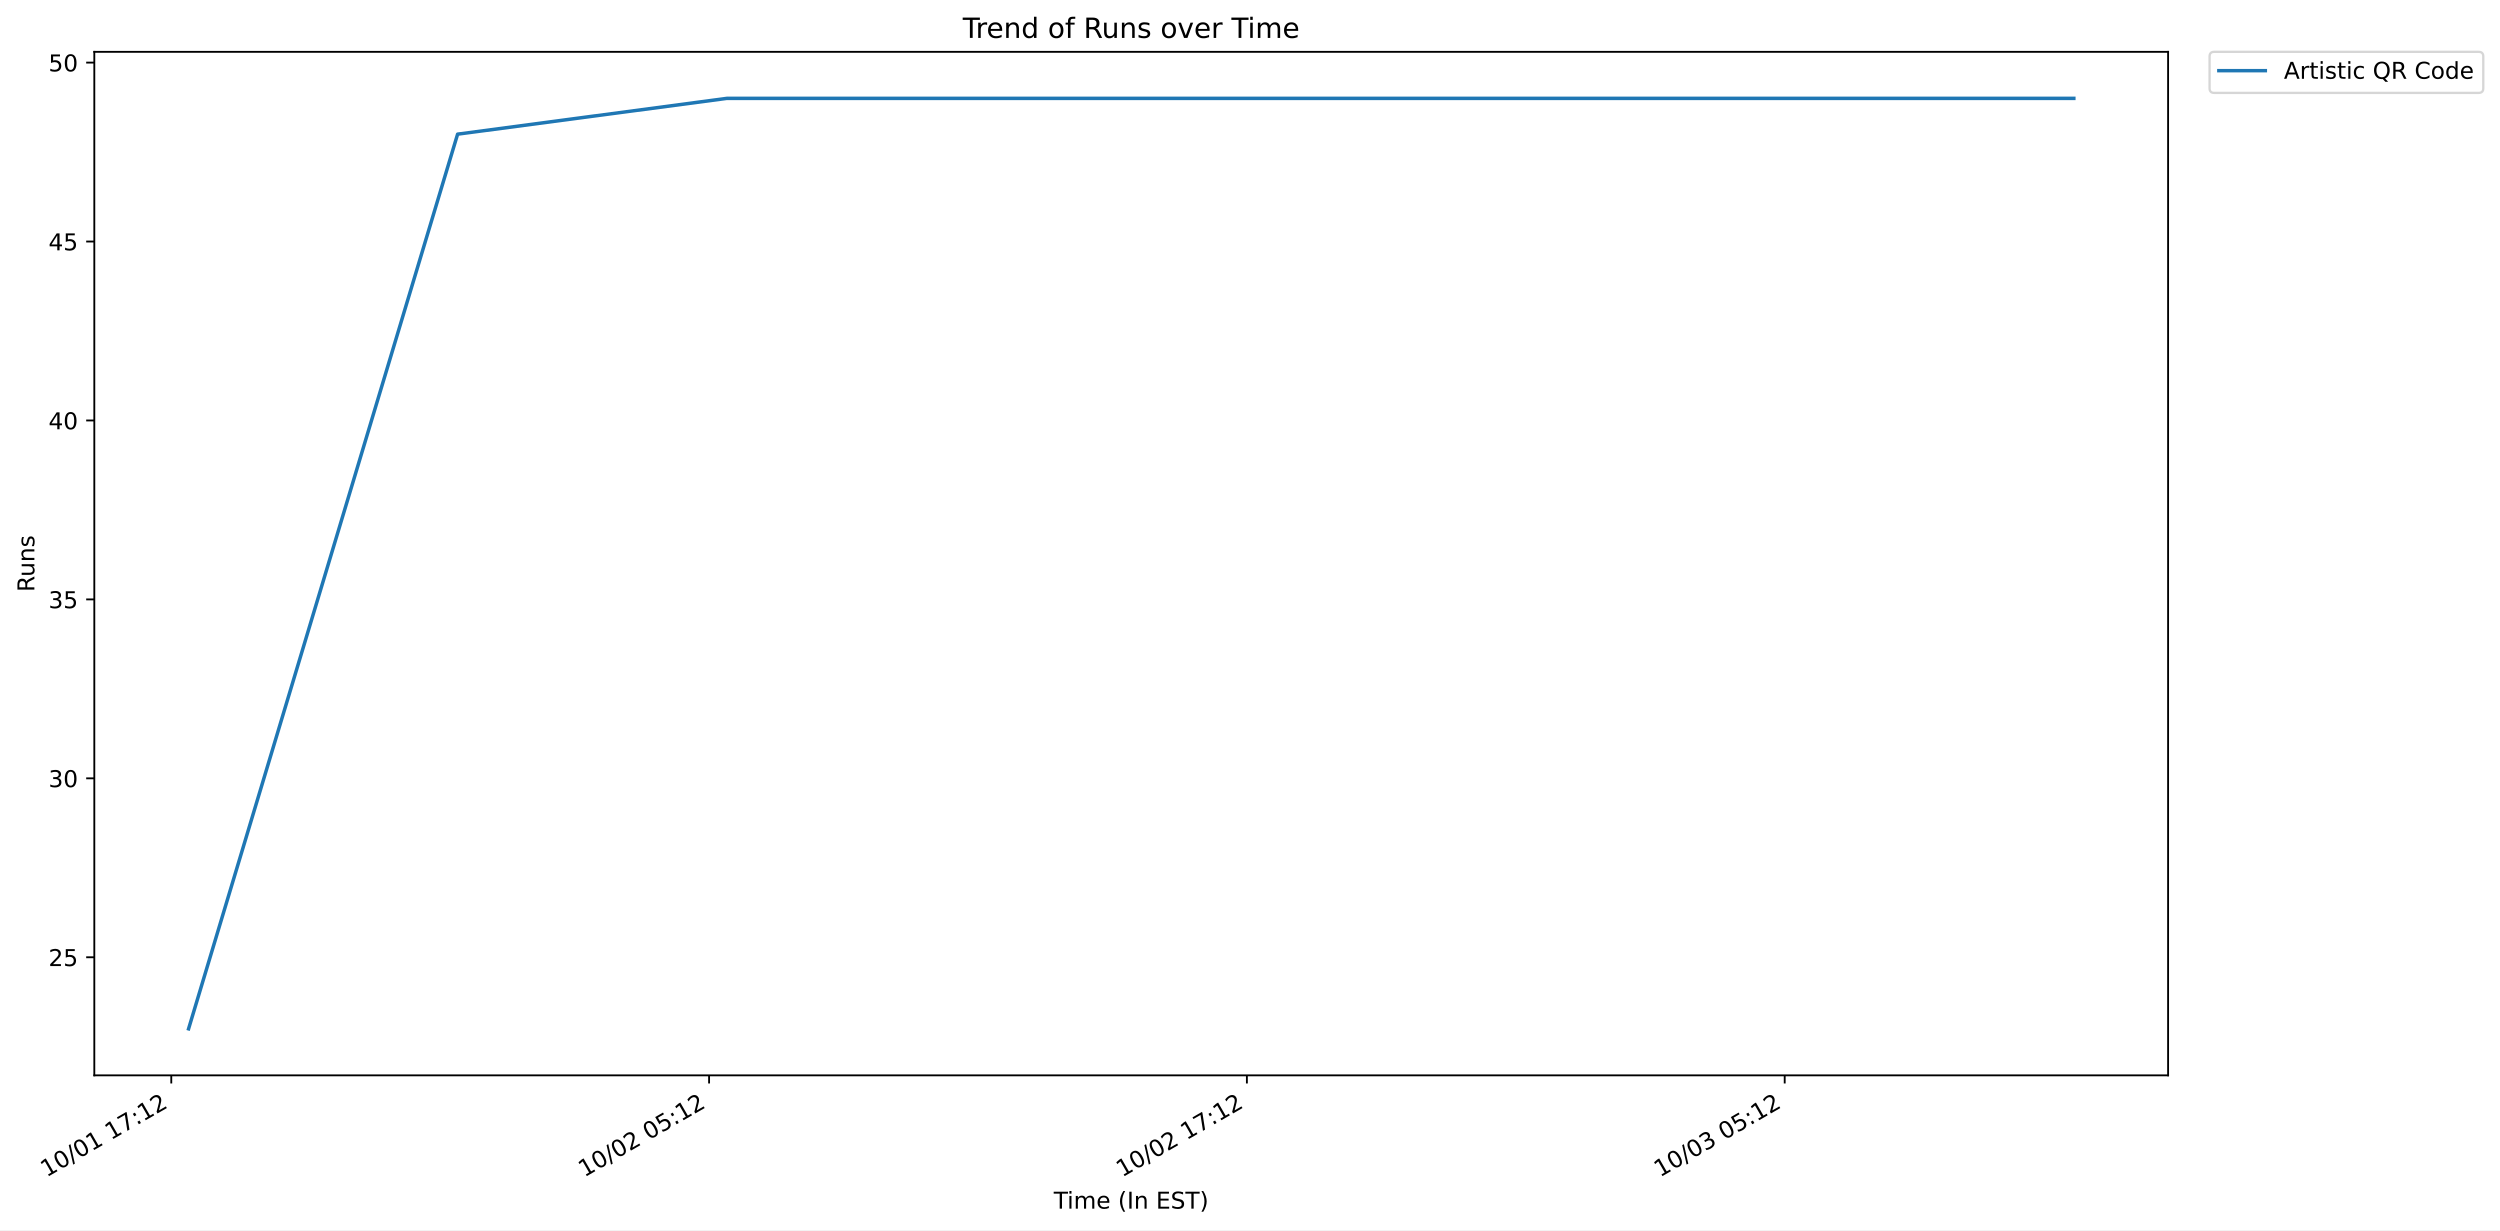
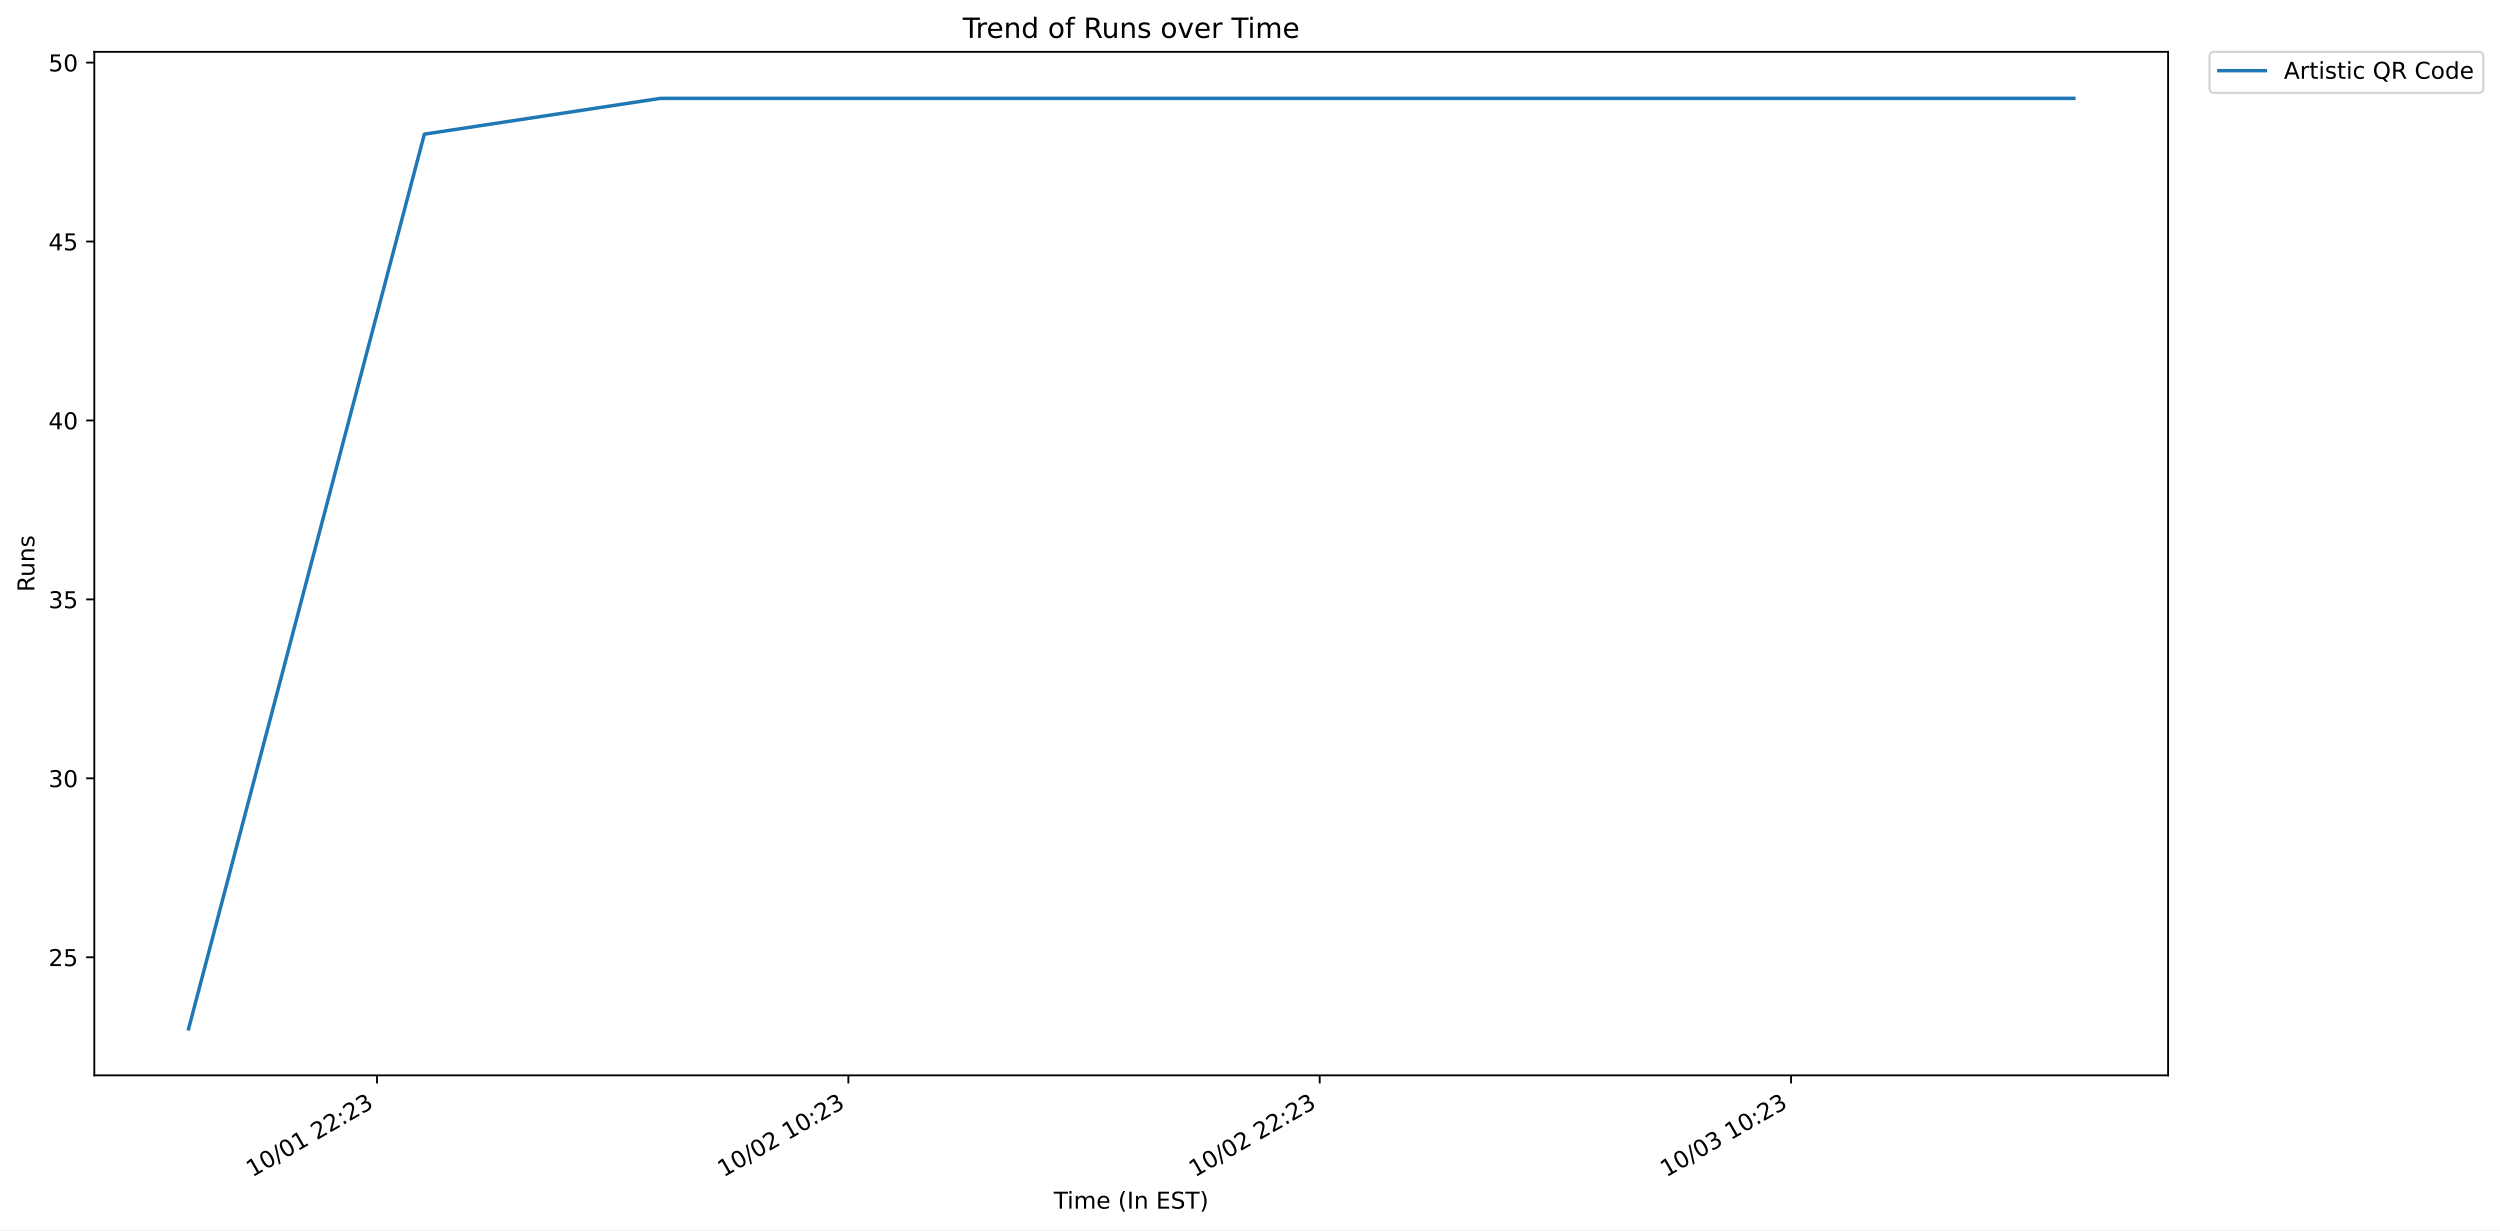
<svg xmlns="http://www.w3.org/2000/svg" xmlns:xlink="http://www.w3.org/1999/xlink" width="1076.295pt" height="529.626pt" viewBox="0 0 1076.295 529.626" version="1.1">
  <defs>
    <style type="text/css">*{stroke-linejoin: round; stroke-linecap: butt}</style>
  </defs>
  <g id="figure_1">
    <g id="patch_1">
      <path d="M 0 529.626  L 1076.295 529.626  L 1076.295 0  L 0 0  z " style="fill: #ffffff" />
    </g>
    <g id="axes_1">
      <g id="patch_2">
        <path d="M 40.603 462.958  L 933.403 462.958  L 933.403 22.318  L 40.603 22.318  z " style="fill: #ffffff" />
      </g>
      <g id="matplotlib.axis_1">
        <g id="xtick_1">
          <g id="line2d_1">
            <defs>
-               <path id="m2107472465" d="M 0 0  L 0 3.5  " style="stroke: #000000; stroke-width: 0.8" />
-             </defs>
-             <g>
-               <use xlink:href="#m2107472465" x="73.738" y="462.958" style="stroke: #000000; stroke-width: 0.8" />
+               <path id="mf7f2154663" d="M 0 0  L 0 3.5  " style="stroke: #000000; stroke-width: 0.8" />
+             </defs>
+             <g>
+               <use xlink:href="#mf7f2154663" x="162.31" y="462.958" style="stroke: #000000; stroke-width: 0.8" />
            </g>
          </g>
          <g id="text_1">
-             <g transform="translate(20.02995 506.9464) rotate(-30) scale(0.1 -0.1)">
+             <g transform="translate(108.6022 506.9464) rotate(-30) scale(0.1 -0.1)">
              <defs>
                <path id="DejaVuSans-31" d="M 794 531  L 1825 531  L 1825 4091  L 703 3866  L 703 4441  L 1819 4666  L 2450 4666  L 2450 531  L 3481 531  L 3481 0  L 794 0  L 794 531  z " transform="scale(0.015625)" />
                <path id="DejaVuSans-30" d="M 2034 4250  Q 1547 4250 1301 3770  Q 1056 3291 1056 2328  Q 1056 1369 1301 889  Q 1547 409 2034 409  Q 2525 409 2770 889  Q 3016 1369 3016 2328  Q 3016 3291 2770 3770  Q 2525 4250 2034 4250  z M 2034 4750  Q 2819 4750 3233 4129  Q 3647 3509 3647 2328  Q 3647 1150 3233 529  Q 2819 -91 2034 -91  Q 1250 -91 836 529  Q 422 1150 422 2328  Q 422 3509 836 4129  Q 1250 4750 2034 4750  z " transform="scale(0.015625)" />
                <path id="DejaVuSans-2f" d="M 1625 4666  L 2156 4666  L 531 -594  L 0 -594  L 1625 4666  z " transform="scale(0.015625)" />
                <path id="DejaVuSans-20" transform="scale(0.015625)" />
-                 <path id="DejaVuSans-37" d="M 525 4666  L 3525 4666  L 3525 4397  L 1831 0  L 1172 0  L 2766 4134  L 525 4134  L 525 4666  z " transform="scale(0.015625)" />
+                 <path id="DejaVuSans-32" d="M 1228 531  L 3431 531  L 3431 0  L 469 0  L 469 531  Q 828 903 1448 1529  Q 2069 2156 2228 2338  Q 2531 2678 2651 2914  Q 2772 3150 2772 3378  Q 2772 3750 2511 3984  Q 2250 4219 1831 4219  Q 1534 4219 1204 4116  Q 875 4013 500 3803  L 500 4441  Q 881 4594 1212 4672  Q 1544 4750 1819 4750  Q 2544 4750 2975 4387  Q 3406 4025 3406 3419  Q 3406 3131 3298 2873  Q 3191 2616 2906 2266  Q 2828 2175 2409 1742  Q 1991 1309 1228 531  z " transform="scale(0.015625)" />
                <path id="DejaVuSans-3a" d="M 750 794  L 1409 794  L 1409 0  L 750 0  L 750 794  z M 750 3309  L 1409 3309  L 1409 2516  L 750 2516  L 750 3309  z " transform="scale(0.015625)" />
-                 <path id="DejaVuSans-32" d="M 1228 531  L 3431 531  L 3431 0  L 469 0  L 469 531  Q 828 903 1448 1529  Q 2069 2156 2228 2338  Q 2531 2678 2651 2914  Q 2772 3150 2772 3378  Q 2772 3750 2511 3984  Q 2250 4219 1831 4219  Q 1534 4219 1204 4116  Q 875 4013 500 3803  L 500 4441  Q 881 4594 1212 4672  Q 1544 4750 1819 4750  Q 2544 4750 2975 4387  Q 3406 4025 3406 3419  Q 3406 3131 3298 2873  Q 3191 2616 2906 2266  Q 2828 2175 2409 1742  Q 1991 1309 1228 531  z " transform="scale(0.015625)" />
+                 <path id="DejaVuSans-33" d="M 2597 2516  Q 3050 2419 3304 2112  Q 3559 1806 3559 1356  Q 3559 666 3084 287  Q 2609 -91 1734 -91  Q 1441 -91 1130 -33  Q 819 25 488 141  L 488 750  Q 750 597 1062 519  Q 1375 441 1716 441  Q 2309 441 2620 675  Q 2931 909 2931 1356  Q 2931 1769 2642 2001  Q 2353 2234 1838 2234  L 1294 2234  L 1294 2753  L 1863 2753  Q 2328 2753 2575 2939  Q 2822 3125 2822 3475  Q 2822 3834 2567 4026  Q 2313 4219 1838 4219  Q 1578 4219 1281 4162  Q 984 4106 628 3988  L 628 4550  Q 988 4650 1302 4700  Q 1616 4750 1894 4750  Q 2613 4750 3031 4423  Q 3450 4097 3450 3541  Q 3450 3153 3228 2886  Q 3006 2619 2597 2516  z " transform="scale(0.015625)" />
              </defs>
              <use xlink:href="#DejaVuSans-31" />
              <use xlink:href="#DejaVuSans-30" x="63.623" />
              <use xlink:href="#DejaVuSans-2f" x="127.246" />
              <use xlink:href="#DejaVuSans-30" x="160.938" />
              <use xlink:href="#DejaVuSans-31" x="224.561" />
              <use xlink:href="#DejaVuSans-20" x="288.184" />
-               <use xlink:href="#DejaVuSans-31" x="319.971" />
-               <use xlink:href="#DejaVuSans-37" x="383.594" />
+               <use xlink:href="#DejaVuSans-32" x="319.971" />
+               <use xlink:href="#DejaVuSans-32" x="383.594" />
              <use xlink:href="#DejaVuSans-3a" x="447.217" />
-               <use xlink:href="#DejaVuSans-31" x="480.908" />
-               <use xlink:href="#DejaVuSans-32" x="544.531" />
+               <use xlink:href="#DejaVuSans-32" x="480.908" />
+               <use xlink:href="#DejaVuSans-33" x="544.531" />
            </g>
          </g>
        </g>
        <g id="xtick_2">
          <g id="line2d_2">
            <g>
-               <use xlink:href="#m2107472465" x="305.273" y="462.958" style="stroke: #000000; stroke-width: 0.8" />
+               <use xlink:href="#mf7f2154663" x="365.234" y="462.958" style="stroke: #000000; stroke-width: 0.8" />
            </g>
          </g>
          <g id="text_2">
-             <g transform="translate(251.5656 506.9464) rotate(-30) scale(0.1 -0.1)">
-               <defs>
-                 <path id="DejaVuSans-35" d="M 691 4666  L 3169 4666  L 3169 4134  L 1269 4134  L 1269 2991  Q 1406 3038 1543 3061  Q 1681 3084 1819 3084  Q 2600 3084 3056 2656  Q 3513 2228 3513 1497  Q 3513 744 3044 326  Q 2575 -91 1722 -91  Q 1428 -91 1123 -41  Q 819 9 494 109  L 494 744  Q 775 591 1075 516  Q 1375 441 1709 441  Q 2250 441 2565 725  Q 2881 1009 2881 1497  Q 2881 1984 2565 2268  Q 2250 2553 1709 2553  Q 1456 2553 1204 2497  Q 953 2441 691 2322  L 691 4666  z " transform="scale(0.015625)" />
-               </defs>
-               <use xlink:href="#DejaVuSans-31" />
-               <use xlink:href="#DejaVuSans-30" x="63.623" />
-               <use xlink:href="#DejaVuSans-2f" x="127.246" />
-               <use xlink:href="#DejaVuSans-30" x="160.938" />
-               <use xlink:href="#DejaVuSans-32" x="224.561" />
-               <use xlink:href="#DejaVuSans-20" x="288.184" />
-               <use xlink:href="#DejaVuSans-30" x="319.971" />
-               <use xlink:href="#DejaVuSans-35" x="383.594" />
-               <use xlink:href="#DejaVuSans-3a" x="447.217" />
-               <use xlink:href="#DejaVuSans-31" x="480.908" />
-               <use xlink:href="#DejaVuSans-32" x="544.531" />
-             </g>
-           </g>
-         </g>
-         <g id="xtick_3">
-           <g id="line2d_3">
-             <g>
-               <use xlink:href="#m2107472465" x="536.809" y="462.958" style="stroke: #000000; stroke-width: 0.8" />
-             </g>
-           </g>
-           <g id="text_3">
-             <g transform="translate(483.1012 506.9464) rotate(-30) scale(0.1 -0.1)">
+             <g transform="translate(311.5265 506.9464) rotate(-30) scale(0.1 -0.1)">
              <use xlink:href="#DejaVuSans-31" />
              <use xlink:href="#DejaVuSans-30" x="63.623" />
              <use xlink:href="#DejaVuSans-2f" x="127.246" />
              <use xlink:href="#DejaVuSans-30" x="160.938" />
              <use xlink:href="#DejaVuSans-32" x="224.561" />
              <use xlink:href="#DejaVuSans-20" x="288.184" />
              <use xlink:href="#DejaVuSans-31" x="319.971" />
-               <use xlink:href="#DejaVuSans-37" x="383.594" />
+               <use xlink:href="#DejaVuSans-30" x="383.594" />
              <use xlink:href="#DejaVuSans-3a" x="447.217" />
-               <use xlink:href="#DejaVuSans-31" x="480.908" />
-               <use xlink:href="#DejaVuSans-32" x="544.531" />
+               <use xlink:href="#DejaVuSans-32" x="480.908" />
+               <use xlink:href="#DejaVuSans-33" x="544.531" />
+             </g>
+           </g>
+         </g>
+         <g id="xtick_3">
+           <g id="line2d_3">
+             <g>
+               <use xlink:href="#mf7f2154663" x="568.158" y="462.958" style="stroke: #000000; stroke-width: 0.8" />
+             </g>
+           </g>
+           <g id="text_3">
+             <g transform="translate(514.4507 506.9464) rotate(-30) scale(0.1 -0.1)">
+               <use xlink:href="#DejaVuSans-31" />
+               <use xlink:href="#DejaVuSans-30" x="63.623" />
+               <use xlink:href="#DejaVuSans-2f" x="127.246" />
+               <use xlink:href="#DejaVuSans-30" x="160.938" />
+               <use xlink:href="#DejaVuSans-32" x="224.561" />
+               <use xlink:href="#DejaVuSans-20" x="288.184" />
+               <use xlink:href="#DejaVuSans-32" x="319.971" />
+               <use xlink:href="#DejaVuSans-32" x="383.594" />
+               <use xlink:href="#DejaVuSans-3a" x="447.217" />
+               <use xlink:href="#DejaVuSans-32" x="480.908" />
+               <use xlink:href="#DejaVuSans-33" x="544.531" />
            </g>
          </g>
        </g>
        <g id="xtick_4">
          <g id="line2d_4">
            <g>
-               <use xlink:href="#m2107472465" x="768.345" y="462.958" style="stroke: #000000; stroke-width: 0.8" />
+               <use xlink:href="#mf7f2154663" x="771.083" y="462.958" style="stroke: #000000; stroke-width: 0.8" />
            </g>
          </g>
          <g id="text_4">
-             <g transform="translate(714.6368 506.9464) rotate(-30) scale(0.1 -0.1)">
-               <defs>
-                 <path id="DejaVuSans-33" d="M 2597 2516  Q 3050 2419 3304 2112  Q 3559 1806 3559 1356  Q 3559 666 3084 287  Q 2609 -91 1734 -91  Q 1441 -91 1130 -33  Q 819 25 488 141  L 488 750  Q 750 597 1062 519  Q 1375 441 1716 441  Q 2309 441 2620 675  Q 2931 909 2931 1356  Q 2931 1769 2642 2001  Q 2353 2234 1838 2234  L 1294 2234  L 1294 2753  L 1863 2753  Q 2328 2753 2575 2939  Q 2822 3125 2822 3475  Q 2822 3834 2567 4026  Q 2313 4219 1838 4219  Q 1578 4219 1281 4162  Q 984 4106 628 3988  L 628 4550  Q 988 4650 1302 4700  Q 1616 4750 1894 4750  Q 2613 4750 3031 4423  Q 3450 4097 3450 3541  Q 3450 3153 3228 2886  Q 3006 2619 2597 2516  z " transform="scale(0.015625)" />
-               </defs>
+             <g transform="translate(717.3749 506.9464) rotate(-30) scale(0.1 -0.1)">
              <use xlink:href="#DejaVuSans-31" />
              <use xlink:href="#DejaVuSans-30" x="63.623" />
              <use xlink:href="#DejaVuSans-2f" x="127.246" />
              <use xlink:href="#DejaVuSans-30" x="160.938" />
              <use xlink:href="#DejaVuSans-33" x="224.561" />
              <use xlink:href="#DejaVuSans-20" x="288.184" />
-               <use xlink:href="#DejaVuSans-30" x="319.971" />
-               <use xlink:href="#DejaVuSans-35" x="383.594" />
+               <use xlink:href="#DejaVuSans-31" x="319.971" />
+               <use xlink:href="#DejaVuSans-30" x="383.594" />
              <use xlink:href="#DejaVuSans-3a" x="447.217" />
-               <use xlink:href="#DejaVuSans-31" x="480.908" />
-               <use xlink:href="#DejaVuSans-32" x="544.531" />
+               <use xlink:href="#DejaVuSans-32" x="480.908" />
+               <use xlink:href="#DejaVuSans-33" x="544.531" />
            </g>
          </g>
        </g>
        <g id="text_5">
          <g transform="translate(453.6586 520.3459) scale(0.1 -0.1)">
            <defs>
              <path id="DejaVuSans-54" d="M -19 4666  L 3928 4666  L 3928 4134  L 2272 4134  L 2272 0  L 1638 0  L 1638 4134  L -19 4134  L -19 4666  z " transform="scale(0.015625)" />
              <path id="DejaVuSans-69" d="M 603 3500  L 1178 3500  L 1178 0  L 603 0  L 603 3500  z M 603 4863  L 1178 4863  L 1178 4134  L 603 4134  L 603 4863  z " transform="scale(0.015625)" />
              <path id="DejaVuSans-6d" d="M 3328 2828  Q 3544 3216 3844 3400  Q 4144 3584 4550 3584  Q 5097 3584 5394 3201  Q 5691 2819 5691 2113  L 5691 0  L 5113 0  L 5113 2094  Q 5113 2597 4934 2840  Q 4756 3084 4391 3084  Q 3944 3084 3684 2787  Q 3425 2491 3425 1978  L 3425 0  L 2847 0  L 2847 2094  Q 2847 2600 2669 2842  Q 2491 3084 2119 3084  Q 1678 3084 1418 2786  Q 1159 2488 1159 1978  L 1159 0  L 581 0  L 581 3500  L 1159 3500  L 1159 2956  Q 1356 3278 1631 3431  Q 1906 3584 2284 3584  Q 2666 3584 2933 3390  Q 3200 3197 3328 2828  z " transform="scale(0.015625)" />
              <path id="DejaVuSans-65" d="M 3597 1894  L 3597 1613  L 953 1613  Q 991 1019 1311 708  Q 1631 397 2203 397  Q 2534 397 2845 478  Q 3156 559 3463 722  L 3463 178  Q 3153 47 2828 -22  Q 2503 -91 2169 -91  Q 1331 -91 842 396  Q 353 884 353 1716  Q 353 2575 817 3079  Q 1281 3584 2069 3584  Q 2775 3584 3186 3129  Q 3597 2675 3597 1894  z M 3022 2063  Q 3016 2534 2758 2815  Q 2500 3097 2075 3097  Q 1594 3097 1305 2825  Q 1016 2553 972 2059  L 3022 2063  z " transform="scale(0.015625)" />
              <path id="DejaVuSans-28" d="M 1984 4856  Q 1566 4138 1362 3434  Q 1159 2731 1159 2009  Q 1159 1288 1364 580  Q 1569 -128 1984 -844  L 1484 -844  Q 1016 -109 783 600  Q 550 1309 550 2009  Q 550 2706 781 3412  Q 1013 4119 1484 4856  L 1984 4856  z " transform="scale(0.015625)" />
              <path id="DejaVuSans-49" d="M 628 4666  L 1259 4666  L 1259 0  L 628 0  L 628 4666  z " transform="scale(0.015625)" />
              <path id="DejaVuSans-6e" d="M 3513 2113  L 3513 0  L 2938 0  L 2938 2094  Q 2938 2591 2744 2837  Q 2550 3084 2163 3084  Q 1697 3084 1428 2787  Q 1159 2491 1159 1978  L 1159 0  L 581 0  L 581 3500  L 1159 3500  L 1159 2956  Q 1366 3272 1645 3428  Q 1925 3584 2291 3584  Q 2894 3584 3203 3211  Q 3513 2838 3513 2113  z " transform="scale(0.015625)" />
              <path id="DejaVuSans-45" d="M 628 4666  L 3578 4666  L 3578 4134  L 1259 4134  L 1259 2753  L 3481 2753  L 3481 2222  L 1259 2222  L 1259 531  L 3634 531  L 3634 0  L 628 0  L 628 4666  z " transform="scale(0.015625)" />
              <path id="DejaVuSans-53" d="M 3425 4513  L 3425 3897  Q 3066 4069 2747 4153  Q 2428 4238 2131 4238  Q 1616 4238 1336 4038  Q 1056 3838 1056 3469  Q 1056 3159 1242 3001  Q 1428 2844 1947 2747  L 2328 2669  Q 3034 2534 3370 2195  Q 3706 1856 3706 1288  Q 3706 609 3251 259  Q 2797 -91 1919 -91  Q 1588 -91 1214 -16  Q 841 59 441 206  L 441 856  Q 825 641 1194 531  Q 1563 422 1919 422  Q 2459 422 2753 634  Q 3047 847 3047 1241  Q 3047 1584 2836 1778  Q 2625 1972 2144 2069  L 1759 2144  Q 1053 2284 737 2584  Q 422 2884 422 3419  Q 422 4038 858 4394  Q 1294 4750 2059 4750  Q 2388 4750 2728 4690  Q 3069 4631 3425 4513  z " transform="scale(0.015625)" />
              <path id="DejaVuSans-29" d="M 513 4856  L 1013 4856  Q 1481 4119 1714 3412  Q 1947 2706 1947 2009  Q 1947 1309 1714 600  Q 1481 -109 1013 -844  L 513 -844  Q 928 -128 1133 580  Q 1338 1288 1338 2009  Q 1338 2731 1133 3434  Q 928 4138 513 4856  z " transform="scale(0.015625)" />
            </defs>
            <use xlink:href="#DejaVuSans-54" />
            <use xlink:href="#DejaVuSans-69" x="57.959" />
            <use xlink:href="#DejaVuSans-6d" x="85.742" />
            <use xlink:href="#DejaVuSans-65" x="183.154" />
            <use xlink:href="#DejaVuSans-20" x="244.678" />
            <use xlink:href="#DejaVuSans-28" x="276.465" />
            <use xlink:href="#DejaVuSans-49" x="315.479" />
            <use xlink:href="#DejaVuSans-6e" x="344.971" />
            <use xlink:href="#DejaVuSans-20" x="408.35" />
            <use xlink:href="#DejaVuSans-45" x="440.137" />
            <use xlink:href="#DejaVuSans-53" x="503.32" />
            <use xlink:href="#DejaVuSans-54" x="566.797" />
            <use xlink:href="#DejaVuSans-29" x="627.881" />
          </g>
        </g>
      </g>
      <g id="matplotlib.axis_2">
        <g id="ytick_1">
          <g id="line2d_5">
            <defs>
-               <path id="me8569c0d34" d="M 0 0  L -3.5 0  " style="stroke: #000000; stroke-width: 0.8" />
-             </defs>
-             <g>
-               <use xlink:href="#me8569c0d34" x="40.603" y="412.115" style="stroke: #000000; stroke-width: 0.8" />
+               <path id="meaa8f2008d" d="M 0 0  L -3.5 0  " style="stroke: #000000; stroke-width: 0.8" />
+             </defs>
+             <g>
+               <use xlink:href="#meaa8f2008d" x="40.603" y="412.115" style="stroke: #000000; stroke-width: 0.8" />
            </g>
          </g>
          <g id="text_6">
            <g transform="translate(20.87813 415.9143) scale(0.1 -0.1)">
+               <defs>
+                 <path id="DejaVuSans-35" d="M 691 4666  L 3169 4666  L 3169 4134  L 1269 4134  L 1269 2991  Q 1406 3038 1543 3061  Q 1681 3084 1819 3084  Q 2600 3084 3056 2656  Q 3513 2228 3513 1497  Q 3513 744 3044 326  Q 2575 -91 1722 -91  Q 1428 -91 1123 -41  Q 819 9 494 109  L 494 744  Q 775 591 1075 516  Q 1375 441 1709 441  Q 2250 441 2565 725  Q 2881 1009 2881 1497  Q 2881 1984 2565 2268  Q 2250 2553 1709 2553  Q 1456 2553 1204 2497  Q 953 2441 691 2322  L 691 4666  z " transform="scale(0.015625)" />
+               </defs>
              <use xlink:href="#DejaVuSans-32" />
              <use xlink:href="#DejaVuSans-35" x="63.623" />
            </g>
          </g>
        </g>
        <g id="ytick_2">
          <g id="line2d_6">
            <g>
-               <use xlink:href="#me8569c0d34" x="40.603" y="335.08" style="stroke: #000000; stroke-width: 0.8" />
+               <use xlink:href="#meaa8f2008d" x="40.603" y="335.08" style="stroke: #000000; stroke-width: 0.8" />
            </g>
          </g>
          <g id="text_7">
            <g transform="translate(20.87813 338.8793) scale(0.1 -0.1)">
              <use xlink:href="#DejaVuSans-33" />
              <use xlink:href="#DejaVuSans-30" x="63.623" />
            </g>
          </g>
        </g>
        <g id="ytick_3">
          <g id="line2d_7">
            <g>
-               <use xlink:href="#me8569c0d34" x="40.603" y="258.045" style="stroke: #000000; stroke-width: 0.8" />
+               <use xlink:href="#meaa8f2008d" x="40.603" y="258.045" style="stroke: #000000; stroke-width: 0.8" />
            </g>
          </g>
          <g id="text_8">
            <g transform="translate(20.87813 261.8443) scale(0.1 -0.1)">
              <use xlink:href="#DejaVuSans-33" />
              <use xlink:href="#DejaVuSans-35" x="63.623" />
            </g>
          </g>
        </g>
        <g id="ytick_4">
          <g id="line2d_8">
            <g>
-               <use xlink:href="#me8569c0d34" x="40.603" y="181.01" style="stroke: #000000; stroke-width: 0.8" />
+               <use xlink:href="#meaa8f2008d" x="40.603" y="181.01" style="stroke: #000000; stroke-width: 0.8" />
            </g>
          </g>
          <g id="text_9">
            <g transform="translate(20.87813 184.8094) scale(0.1 -0.1)">
              <defs>
                <path id="DejaVuSans-34" d="M 2419 4116  L 825 1625  L 2419 1625  L 2419 4116  z M 2253 4666  L 3047 4666  L 3047 1625  L 3713 1625  L 3713 1100  L 3047 1100  L 3047 0  L 2419 0  L 2419 1100  L 313 1100  L 313 1709  L 2253 4666  z " transform="scale(0.015625)" />
              </defs>
              <use xlink:href="#DejaVuSans-34" />
              <use xlink:href="#DejaVuSans-30" x="63.623" />
            </g>
          </g>
        </g>
        <g id="ytick_5">
          <g id="line2d_9">
            <g>
-               <use xlink:href="#me8569c0d34" x="40.603" y="103.975" style="stroke: #000000; stroke-width: 0.8" />
+               <use xlink:href="#meaa8f2008d" x="40.603" y="103.975" style="stroke: #000000; stroke-width: 0.8" />
            </g>
          </g>
          <g id="text_10">
            <g transform="translate(20.87813 107.7744) scale(0.1 -0.1)">
              <use xlink:href="#DejaVuSans-34" />
              <use xlink:href="#DejaVuSans-35" x="63.623" />
            </g>
          </g>
        </g>
        <g id="ytick_6">
          <g id="line2d_10">
            <g>
-               <use xlink:href="#me8569c0d34" x="40.603" y="26.94" style="stroke: #000000; stroke-width: 0.8" />
+               <use xlink:href="#meaa8f2008d" x="40.603" y="26.94" style="stroke: #000000; stroke-width: 0.8" />
            </g>
          </g>
          <g id="text_11">
            <g transform="translate(20.87813 30.73944) scale(0.1 -0.1)">
              <use xlink:href="#DejaVuSans-35" />
              <use xlink:href="#DejaVuSans-30" x="63.623" />
            </g>
          </g>
        </g>
        <g id="text_12">
          <g transform="translate(14.79844 254.8295) rotate(-90) scale(0.1 -0.1)">
            <defs>
              <path id="DejaVuSans-52" d="M 2841 2188  Q 3044 2119 3236 1894  Q 3428 1669 3622 1275  L 4263 0  L 3584 0  L 2988 1197  Q 2756 1666 2539 1819  Q 2322 1972 1947 1972  L 1259 1972  L 1259 0  L 628 0  L 628 4666  L 2053 4666  Q 2853 4666 3247 4331  Q 3641 3997 3641 3322  Q 3641 2881 3436 2590  Q 3231 2300 2841 2188  z M 1259 4147  L 1259 2491  L 2053 2491  Q 2509 2491 2742 2702  Q 2975 2913 2975 3322  Q 2975 3731 2742 3939  Q 2509 4147 2053 4147  L 1259 4147  z " transform="scale(0.015625)" />
              <path id="DejaVuSans-75" d="M 544 1381  L 544 3500  L 1119 3500  L 1119 1403  Q 1119 906 1312 657  Q 1506 409 1894 409  Q 2359 409 2629 706  Q 2900 1003 2900 1516  L 2900 3500  L 3475 3500  L 3475 0  L 2900 0  L 2900 538  Q 2691 219 2414 64  Q 2138 -91 1772 -91  Q 1169 -91 856 284  Q 544 659 544 1381  z M 1991 3584  L 1991 3584  z " transform="scale(0.015625)" />
              <path id="DejaVuSans-73" d="M 2834 3397  L 2834 2853  Q 2591 2978 2328 3040  Q 2066 3103 1784 3103  Q 1356 3103 1142 2972  Q 928 2841 928 2578  Q 928 2378 1081 2264  Q 1234 2150 1697 2047  L 1894 2003  Q 2506 1872 2764 1633  Q 3022 1394 3022 966  Q 3022 478 2636 193  Q 2250 -91 1575 -91  Q 1294 -91 989 -36  Q 684 19 347 128  L 347 722  Q 666 556 975 473  Q 1284 391 1588 391  Q 1994 391 2212 530  Q 2431 669 2431 922  Q 2431 1156 2273 1281  Q 2116 1406 1581 1522  L 1381 1569  Q 847 1681 609 1914  Q 372 2147 372 2553  Q 372 3047 722 3315  Q 1072 3584 1716 3584  Q 2034 3584 2315 3537  Q 2597 3491 2834 3397  z " transform="scale(0.015625)" />
            </defs>
            <use xlink:href="#DejaVuSans-52" />
            <use xlink:href="#DejaVuSans-75" x="64.982" />
            <use xlink:href="#DejaVuSans-6e" x="128.361" />
            <use xlink:href="#DejaVuSans-73" x="191.74" />
          </g>
        </g>
      </g>
      <g id="line2d_11">
-         <path d="M 81.185 442.929  L 197.009 57.754  L 312.939 42.347  L 429.418 42.347  L 544.302 42.347  L 660.091 42.347  L 776.084 42.347  L 892.821 42.347  " clip-path="url(#pad08c24c99)" style="fill: none; stroke: #1f77b4; stroke-width: 1.5; stroke-linecap: square" />
+         <path d="M 81.185 442.929  L 182.696 57.754  L 284.3 42.347  L 386.386 42.347  L 487.073 42.347  L 588.554 42.347  L 690.214 42.347  L 792.526 42.347  L 892.821 42.347  " clip-path="url(#pcfc8507d04)" style="fill: none; stroke: #1f77b4; stroke-width: 1.5; stroke-linecap: square" />
      </g>
      <g id="patch_3">
        <path d="M 40.603 462.958  L 40.603 22.318  " style="fill: none; stroke: #000000; stroke-width: 0.8; stroke-linejoin: miter; stroke-linecap: square" />
      </g>
      <g id="patch_4">
        <path d="M 933.403 462.958  L 933.403 22.318  " style="fill: none; stroke: #000000; stroke-width: 0.8; stroke-linejoin: miter; stroke-linecap: square" />
      </g>
      <g id="patch_5">
        <path d="M 40.603 462.958  L 933.403 462.958  " style="fill: none; stroke: #000000; stroke-width: 0.8; stroke-linejoin: miter; stroke-linecap: square" />
      </g>
      <g id="patch_6">
        <path d="M 40.603 22.318  L 933.403 22.318  " style="fill: none; stroke: #000000; stroke-width: 0.8; stroke-linejoin: miter; stroke-linecap: square" />
      </g>
      <g id="text_13">
        <g transform="translate(414.4866 16.31812) scale(0.12 -0.12)">
          <defs>
            <path id="DejaVuSans-72" d="M 2631 2963  Q 2534 3019 2420 3045  Q 2306 3072 2169 3072  Q 1681 3072 1420 2755  Q 1159 2438 1159 1844  L 1159 0  L 581 0  L 581 3500  L 1159 3500  L 1159 2956  Q 1341 3275 1631 3429  Q 1922 3584 2338 3584  Q 2397 3584 2469 3576  Q 2541 3569 2628 3553  L 2631 2963  z " transform="scale(0.015625)" />
            <path id="DejaVuSans-64" d="M 2906 2969  L 2906 4863  L 3481 4863  L 3481 0  L 2906 0  L 2906 525  Q 2725 213 2448 61  Q 2172 -91 1784 -91  Q 1150 -91 751 415  Q 353 922 353 1747  Q 353 2572 751 3078  Q 1150 3584 1784 3584  Q 2172 3584 2448 3432  Q 2725 3281 2906 2969  z M 947 1747  Q 947 1113 1208 752  Q 1469 391 1925 391  Q 2381 391 2643 752  Q 2906 1113 2906 1747  Q 2906 2381 2643 2742  Q 2381 3103 1925 3103  Q 1469 3103 1208 2742  Q 947 2381 947 1747  z " transform="scale(0.015625)" />
            <path id="DejaVuSans-6f" d="M 1959 3097  Q 1497 3097 1228 2736  Q 959 2375 959 1747  Q 959 1119 1226 758  Q 1494 397 1959 397  Q 2419 397 2687 759  Q 2956 1122 2956 1747  Q 2956 2369 2687 2733  Q 2419 3097 1959 3097  z M 1959 3584  Q 2709 3584 3137 3096  Q 3566 2609 3566 1747  Q 3566 888 3137 398  Q 2709 -91 1959 -91  Q 1206 -91 779 398  Q 353 888 353 1747  Q 353 2609 779 3096  Q 1206 3584 1959 3584  z " transform="scale(0.015625)" />
            <path id="DejaVuSans-66" d="M 2375 4863  L 2375 4384  L 1825 4384  Q 1516 4384 1395 4259  Q 1275 4134 1275 3809  L 1275 3500  L 2222 3500  L 2222 3053  L 1275 3053  L 1275 0  L 697 0  L 697 3053  L 147 3053  L 147 3500  L 697 3500  L 697 3744  Q 697 4328 969 4595  Q 1241 4863 1831 4863  L 2375 4863  z " transform="scale(0.015625)" />
            <path id="DejaVuSans-76" d="M 191 3500  L 800 3500  L 1894 563  L 2988 3500  L 3597 3500  L 2284 0  L 1503 0  L 191 3500  z " transform="scale(0.015625)" />
          </defs>
          <use xlink:href="#DejaVuSans-54" />
          <use xlink:href="#DejaVuSans-72" x="46.334" />
          <use xlink:href="#DejaVuSans-65" x="85.197" />
          <use xlink:href="#DejaVuSans-6e" x="146.721" />
          <use xlink:href="#DejaVuSans-64" x="210.1" />
          <use xlink:href="#DejaVuSans-20" x="273.576" />
          <use xlink:href="#DejaVuSans-6f" x="305.363" />
          <use xlink:href="#DejaVuSans-66" x="366.545" />
          <use xlink:href="#DejaVuSans-20" x="401.75" />
          <use xlink:href="#DejaVuSans-52" x="433.537" />
          <use xlink:href="#DejaVuSans-75" x="498.52" />
          <use xlink:href="#DejaVuSans-6e" x="561.898" />
          <use xlink:href="#DejaVuSans-73" x="625.277" />
          <use xlink:href="#DejaVuSans-20" x="677.377" />
          <use xlink:href="#DejaVuSans-6f" x="709.164" />
          <use xlink:href="#DejaVuSans-76" x="770.346" />
          <use xlink:href="#DejaVuSans-65" x="829.525" />
          <use xlink:href="#DejaVuSans-72" x="891.049" />
          <use xlink:href="#DejaVuSans-20" x="932.162" />
          <use xlink:href="#DejaVuSans-54" x="963.949" />
          <use xlink:href="#DejaVuSans-69" x="1021.908" />
          <use xlink:href="#DejaVuSans-6d" x="1049.691" />
          <use xlink:href="#DejaVuSans-65" x="1147.104" />
        </g>
      </g>
      <g id="legend_1">
        <g id="patch_7">
          <path d="M 953.259 39.996  L 1067.095 39.996  Q 1069.095 39.996 1069.095 37.996  L 1069.095 24.318  Q 1069.095 22.318 1067.095 22.318  L 953.259 22.318  Q 951.259 22.318 951.259 24.318  L 951.259 37.996  Q 951.259 39.996 953.259 39.996  z " style="fill: #ffffff; opacity: 0.8; stroke: #cccccc; stroke-linejoin: miter" />
        </g>
        <g id="line2d_12">
          <path d="M 955.259 30.417  L 965.259 30.417  L 975.259 30.417  " style="fill: none; stroke: #1f77b4; stroke-width: 1.5; stroke-linecap: square" />
        </g>
        <g id="text_14">
          <g transform="translate(983.2591 33.91656) scale(0.1 -0.1)">
            <defs>
              <path id="DejaVuSans-41" d="M 2188 4044  L 1331 1722  L 3047 1722  L 2188 4044  z M 1831 4666  L 2547 4666  L 4325 0  L 3669 0  L 3244 1197  L 1141 1197  L 716 0  L 50 0  L 1831 4666  z " transform="scale(0.015625)" />
              <path id="DejaVuSans-74" d="M 1172 4494  L 1172 3500  L 2356 3500  L 2356 3053  L 1172 3053  L 1172 1153  Q 1172 725 1289 603  Q 1406 481 1766 481  L 2356 481  L 2356 0  L 1766 0  Q 1100 0 847 248  Q 594 497 594 1153  L 594 3053  L 172 3053  L 172 3500  L 594 3500  L 594 4494  L 1172 4494  z " transform="scale(0.015625)" />
              <path id="DejaVuSans-63" d="M 3122 3366  L 3122 2828  Q 2878 2963 2633 3030  Q 2388 3097 2138 3097  Q 1578 3097 1268 2742  Q 959 2388 959 1747  Q 959 1106 1268 751  Q 1578 397 2138 397  Q 2388 397 2633 464  Q 2878 531 3122 666  L 3122 134  Q 2881 22 2623 -34  Q 2366 -91 2075 -91  Q 1284 -91 818 406  Q 353 903 353 1747  Q 353 2603 823 3093  Q 1294 3584 2113 3584  Q 2378 3584 2631 3529  Q 2884 3475 3122 3366  z " transform="scale(0.015625)" />
              <path id="DejaVuSans-51" d="M 2522 4238  Q 1834 4238 1429 3725  Q 1025 3213 1025 2328  Q 1025 1447 1429 934  Q 1834 422 2522 422  Q 3209 422 3611 934  Q 4013 1447 4013 2328  Q 4013 3213 3611 3725  Q 3209 4238 2522 4238  z M 3406 84  L 4238 -825  L 3475 -825  L 2784 -78  Q 2681 -84 2626 -87  Q 2572 -91 2522 -91  Q 1538 -91 948 567  Q 359 1225 359 2328  Q 359 3434 948 4092  Q 1538 4750 2522 4750  Q 3503 4750 4090 4092  Q 4678 3434 4678 2328  Q 4678 1516 4351 937  Q 4025 359 3406 84  z " transform="scale(0.015625)" />
              <path id="DejaVuSans-43" d="M 4122 4306  L 4122 3641  Q 3803 3938 3442 4084  Q 3081 4231 2675 4231  Q 1875 4231 1450 3742  Q 1025 3253 1025 2328  Q 1025 1406 1450 917  Q 1875 428 2675 428  Q 3081 428 3442 575  Q 3803 722 4122 1019  L 4122 359  Q 3791 134 3420 21  Q 3050 -91 2638 -91  Q 1578 -91 968 557  Q 359 1206 359 2328  Q 359 3453 968 4101  Q 1578 4750 2638 4750  Q 3056 4750 3426 4639  Q 3797 4528 4122 4306  z " transform="scale(0.015625)" />
            </defs>
            <use xlink:href="#DejaVuSans-41" />
            <use xlink:href="#DejaVuSans-72" x="68.408" />
            <use xlink:href="#DejaVuSans-74" x="109.521" />
            <use xlink:href="#DejaVuSans-69" x="148.73" />
            <use xlink:href="#DejaVuSans-73" x="176.514" />
            <use xlink:href="#DejaVuSans-74" x="228.613" />
            <use xlink:href="#DejaVuSans-69" x="267.822" />
            <use xlink:href="#DejaVuSans-63" x="295.605" />
            <use xlink:href="#DejaVuSans-20" x="350.586" />
            <use xlink:href="#DejaVuSans-51" x="382.373" />
            <use xlink:href="#DejaVuSans-52" x="461.084" />
            <use xlink:href="#DejaVuSans-20" x="530.566" />
            <use xlink:href="#DejaVuSans-43" x="562.354" />
            <use xlink:href="#DejaVuSans-6f" x="632.178" />
            <use xlink:href="#DejaVuSans-64" x="693.359" />
            <use xlink:href="#DejaVuSans-65" x="756.836" />
          </g>
        </g>
      </g>
    </g>
  </g>
  <defs>
-     <clipPath id="pad08c24c99">
+     <clipPath id="pcfc8507d04">
      <rect x="40.603" y="22.318" width="892.8" height="440.64" />
    </clipPath>
  </defs>
</svg>
